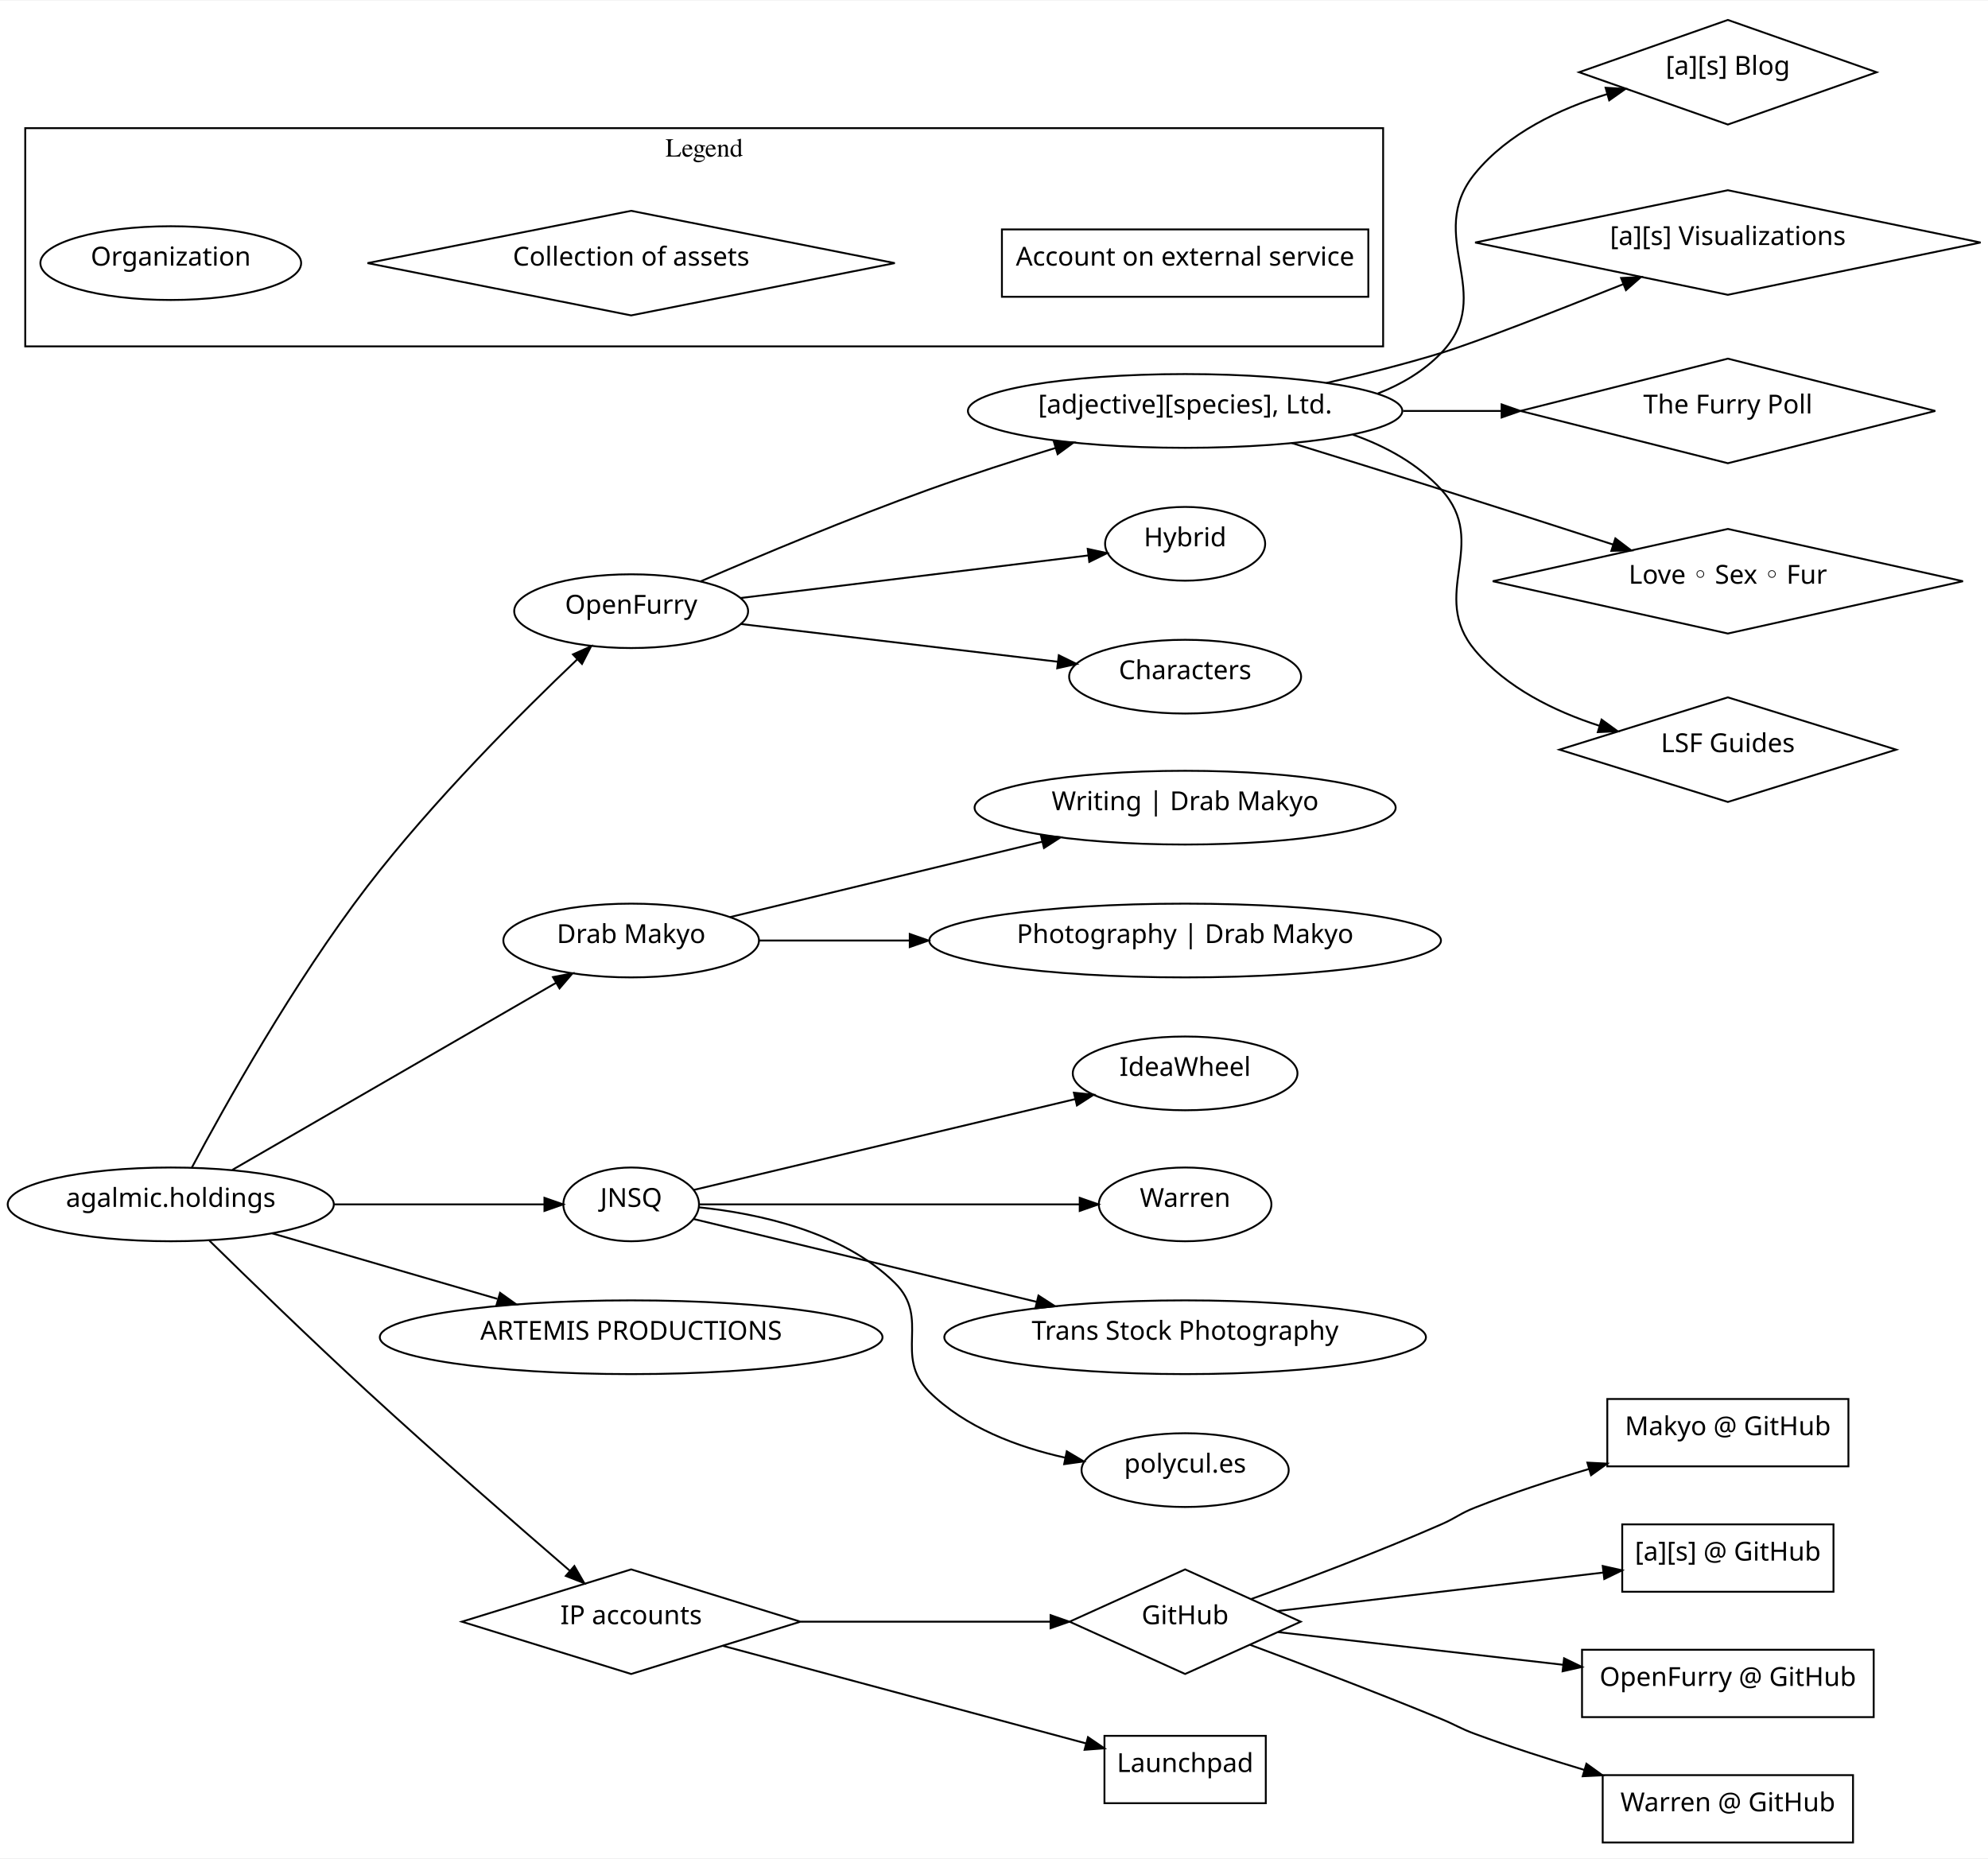
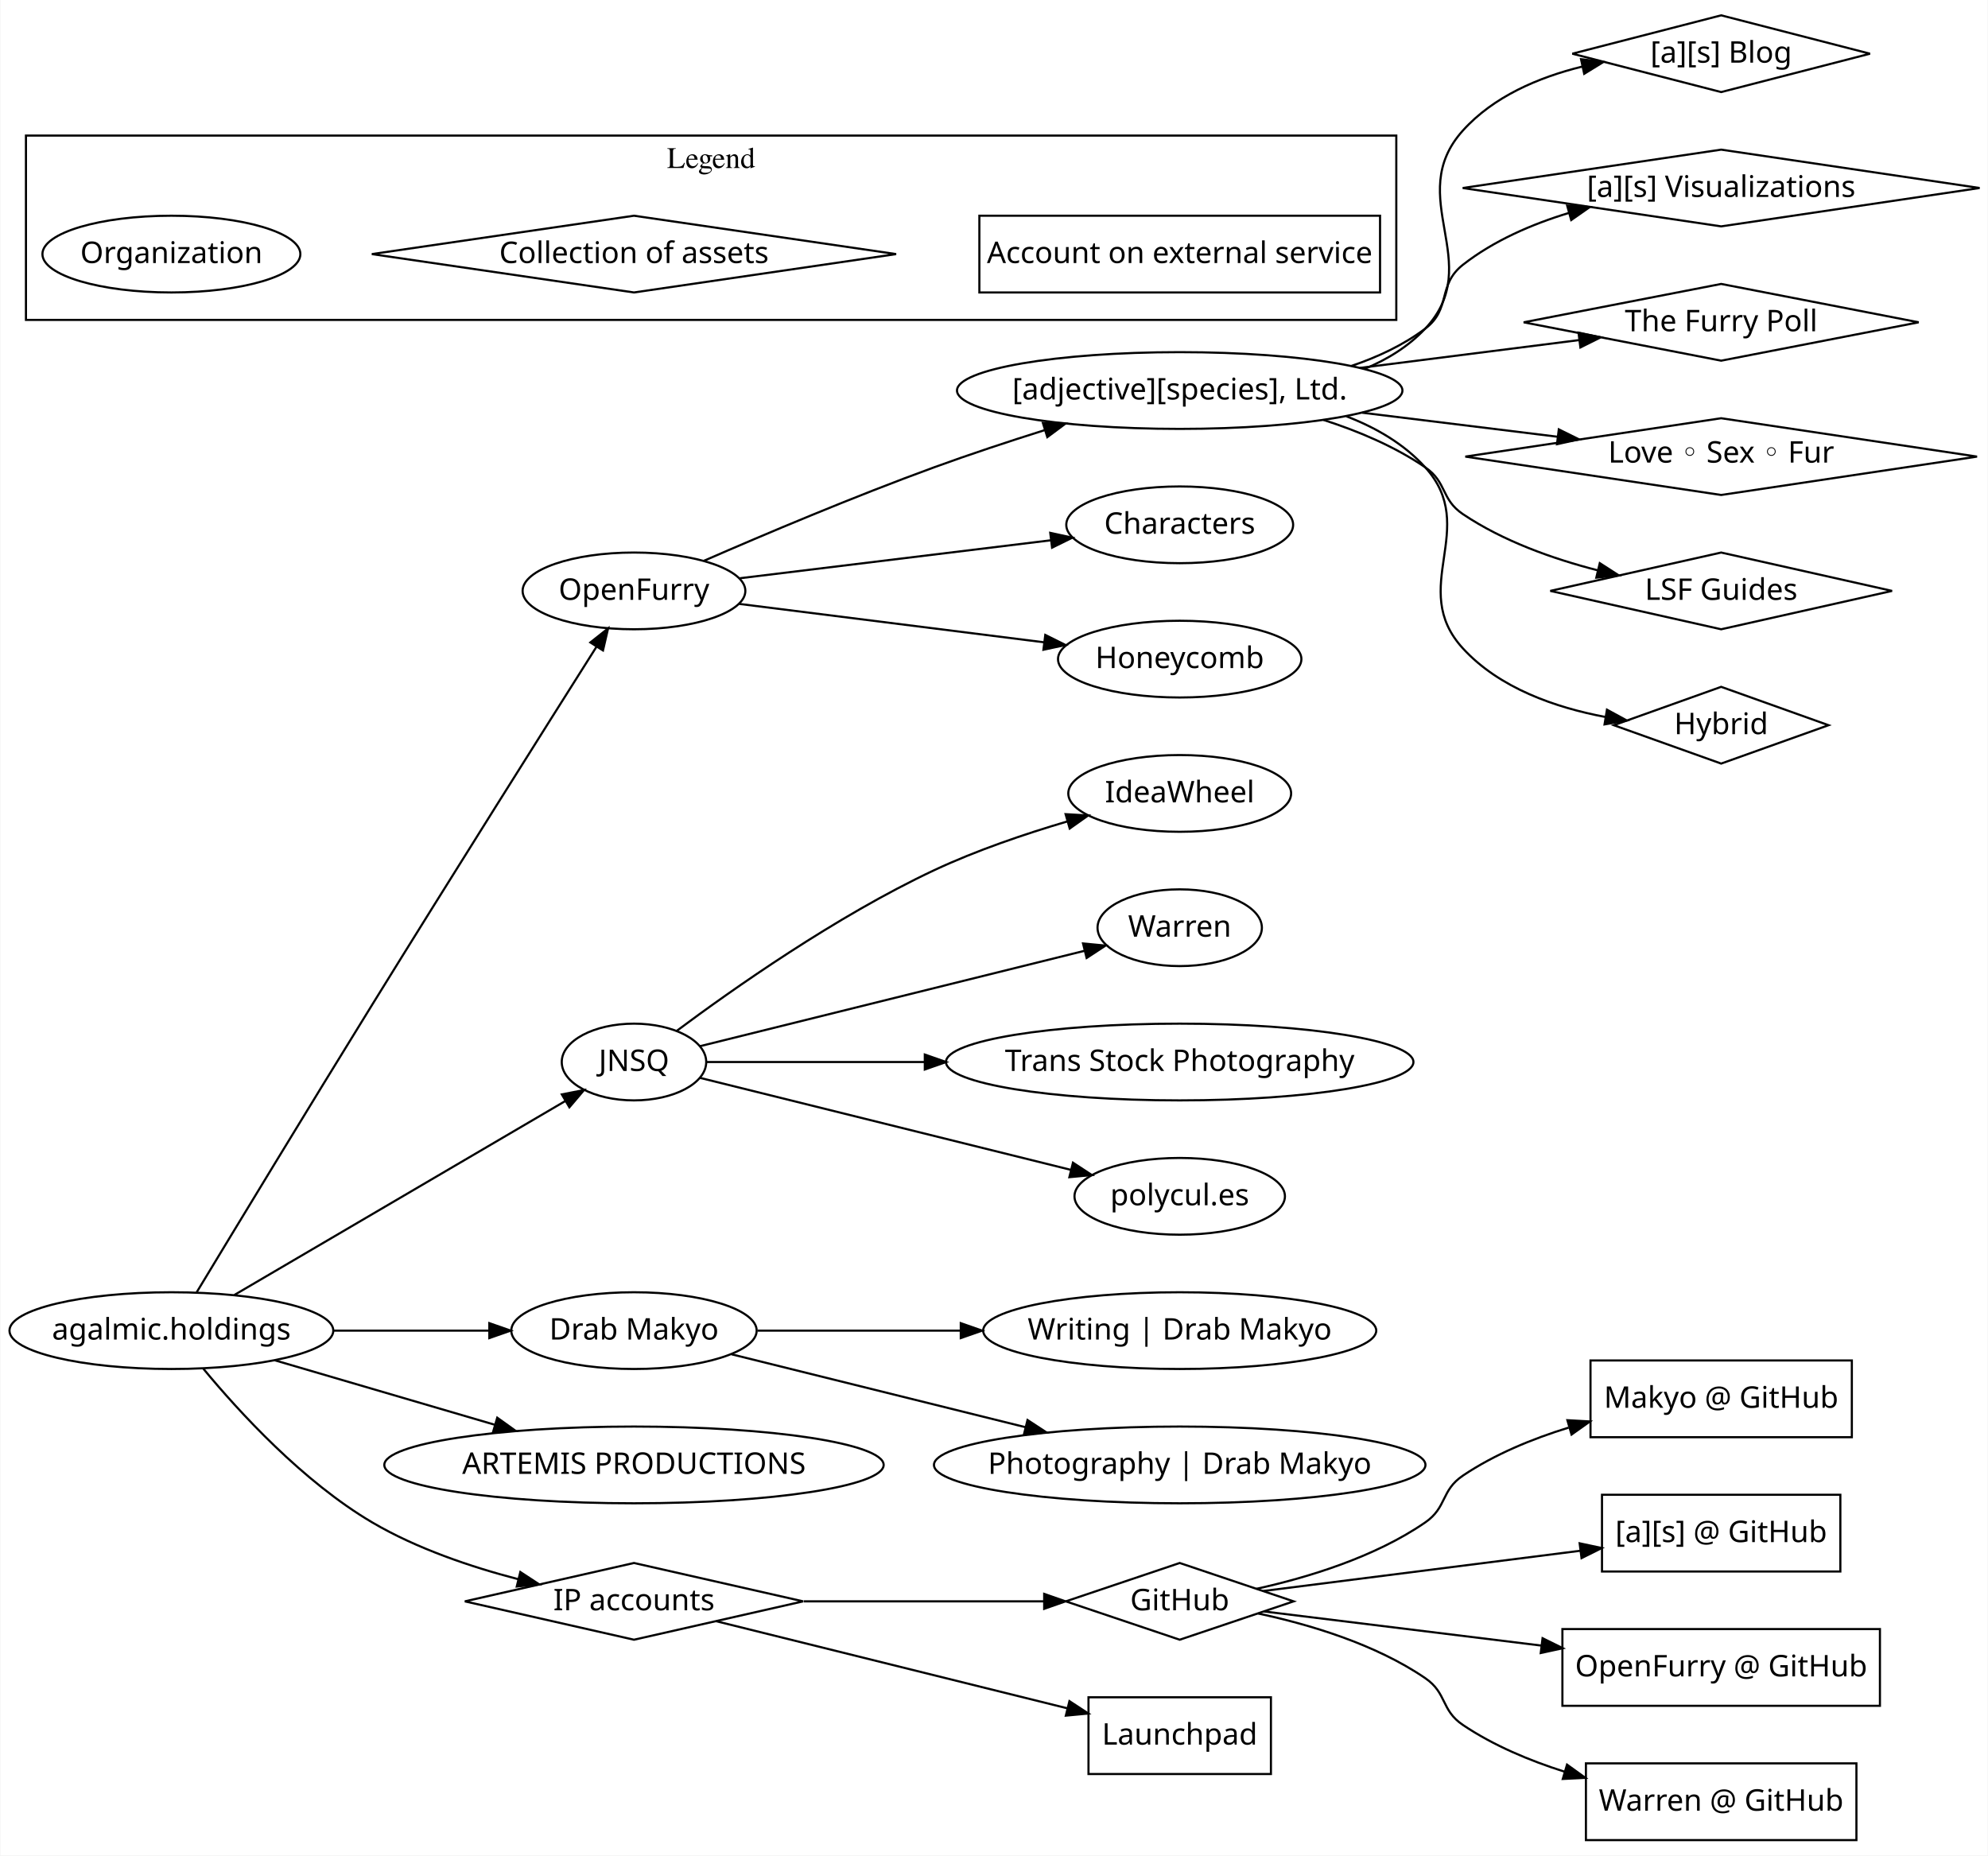
- <svg xmlns="http://www.w3.org/2000/svg" xmlns:xlink="http://www.w3.org/1999/xlink" width="539pt" height="504pt" viewBox="0.00 0.00 539.35 504.00">
-   <g id="graph0" class="graph" transform="scale(0.507743 0.507743) rotate(0) translate(4 988.629)">
-     <polygon fill="white" stroke="none" points="-4,4 -4,-988.629 1058.25,-988.629 1058.25,4 -4,4" />
+ <svg xmlns="http://www.w3.org/2000/svg" xmlns:xlink="http://www.w3.org/1999/xlink" width="540pt" height="504pt" viewBox="0.00 0.00 539.80 504.00">
+   <g id="graph0" class="graph" transform="scale(0.579044 0.579044) rotate(0) translate(4 866.4)">
+     <polygon fill="white" stroke="none" points="-4,4 -4,-866.4 928.229,-866.4 928.229,4 -4,4" />
    <g id="clust1" class="cluster">
-       <polygon fill="none" stroke="black" points="9.484,-803.858 9.484,-920.467 735.051,-920.467 735.051,-803.858 9.484,-803.858" />
-       <text text-anchor="middle" x="372.267" y="-905.267" font-family="Times,serif" font-size="14.00">Legend</text>
+       <polygon fill="none" stroke="black" points="8,-716.33 8,-802.803 650.83,-802.803 650.83,-716.33 8,-716.33" />
+       <text text-anchor="middle" x="329.415" y="-787.603" font-family="Times,serif" font-size="14.00">Legend</text>
    </g>
    <g id="node1" class="node">
      <g id="a_node1">
        <a xlink:href="http://agalmic.holdings" xlink:title="agalmic.holdings">
-           <ellipse fill="none" stroke="black" cx="87.248" cy="-345.352" rx="87.139" ry="19.705" />
-           <text text-anchor="middle" x="87.248" y="-344.013" font-family="Antykwa Torunska" font-size="14.00">agalmic.holdings</text>
+           <ellipse fill="none" stroke="black" cx="76.229" cy="-242.207" rx="75.959" ry="18" />
+           <text text-anchor="middle" x="76.229" y="-238.007" font-family="Antykwa Torunska" font-size="14.00">agalmic.holdings</text>
        </a>
      </g>
    </g>
    <g id="node2" class="node">
      <g id="a_node2">
        <a xlink:href="http://openfurry.org" xlink:title="OpenFurry">
-           <ellipse fill="none" stroke="black" cx="333.248" cy="-662.352" rx="62.495" ry="19.705" />
-           <text text-anchor="middle" x="333.248" y="-661.013" font-family="Antykwa Torunska" font-size="14.00">OpenFurry</text>
+           <ellipse fill="none" stroke="black" cx="293.229" cy="-589.207" rx="52.245" ry="18" />
+           <text text-anchor="middle" x="293.229" y="-585.007" font-family="Antykwa Torunska" font-size="14.00">OpenFurry</text>
        </a>
      </g>
    </g>
    <g id="edge1" class="edge">
-       <path fill="none" stroke="black" d="M98.401,-364.821C115.736,-397.338 152.999,-464.172 192.315,-515.352 227.388,-561.009 274.697,-608.27 304.333,-636.486" />
-       <polygon fill="black" stroke="black" points="302.163,-639.251 311.834,-643.58 306.973,-634.166 302.163,-639.251" />
-     </g>
-     <g id="node11" class="node">
-       <g id="a_node11">
-         <a xlink:href="http://drab-makyo.com" xlink:title="Drab Makyo">
-           <ellipse fill="none" stroke="black" cx="333.248" cy="-486.352" rx="68.3" ry="19.705" />
-           <text text-anchor="middle" x="333.248" y="-485.013" font-family="Antykwa Torunska" font-size="14.00">Drab Makyo</text>
-         </a>
-       </g>
-     </g>
-     <g id="edge10" class="edge">
-       <path fill="none" stroke="black" d="M120.147,-363.785C164.564,-389.452 244.98,-435.922 293.012,-463.679" />
-       <polygon fill="black" stroke="black" points="291.468,-466.828 301.877,-468.801 294.97,-460.768 291.468,-466.828" />
+       <path fill="none" stroke="black" d="M88.066,-260.154C105.376,-288.784 140.384,-346.526 170.493,-395.207 207.707,-455.374 251.996,-525.617 275.55,-562.867" />
+       <polygon fill="black" stroke="black" points="272.77,-565.02 281.074,-571.6 278.686,-561.278 272.77,-565.02" />
+     </g>
+     <g id="node13" class="node">
+       <g id="a_node13">
+         <a xlink:href="http://jnsq.us" xlink:title="JNSQ">
+           <ellipse fill="none" stroke="black" cx="293.229" cy="-368.207" rx="33.886" ry="18" />
+           <text text-anchor="middle" x="293.229" y="-364.007" font-family="Antykwa Torunska" font-size="14.00">JNSQ</text>
+         </a>
+       </g>
+     </g>
+     <g id="edge15" class="edge">
+       <path fill="none" stroke="black" d="M105.779,-258.938C146.112,-282.575 219.489,-325.578 261.152,-349.994" />
+       <polygon fill="black" stroke="black" points="259.388,-353.017 269.785,-355.053 262.927,-346.978 259.388,-353.017" />
    </g>
    <g id="node14" class="node">
      <g id="a_node14">
-         <a xlink:href="http://jnsq.us" xlink:title="JNSQ">
-           <ellipse fill="none" stroke="black" cx="333.248" cy="-345.352" rx="36.241" ry="19.705" />
-           <text text-anchor="middle" x="333.248" y="-344.013" font-family="Antykwa Torunska" font-size="14.00">JNSQ</text>
-         </a>
-       </g>
-     </g>
-     <g id="edge13" class="edge">
-       <path fill="none" stroke="black" d="M174.617,-345.352C212.43,-345.352 255.249,-345.352 286.706,-345.352" />
-       <polygon fill="black" stroke="black" points="286.915,-348.852 296.915,-345.352 286.915,-341.852 286.915,-348.852" />
-     </g>
-     <g id="node19" class="node">
-       <g id="a_node19">
+         <a xlink:href="http://drab-makyo.com" xlink:title="Drab Makyo">
+           <ellipse fill="none" stroke="black" cx="293.229" cy="-242.207" rx="57.558" ry="18" />
+           <text text-anchor="middle" x="293.229" y="-238.007" font-family="Antykwa Torunska" font-size="14.00">Drab Makyo</text>
+         </a>
+       </g>
+     </g>
+     <g id="edge12" class="edge">
+       <path fill="none" stroke="black" d="M152.426,-242.207C176.159,-242.207 202.209,-242.207 225.324,-242.207" />
+       <polygon fill="black" stroke="black" points="225.376,-245.707 235.376,-242.207 225.376,-238.707 225.376,-245.707" />
+     </g>
+     <g id="node20" class="node">
+       <g id="a_node20">
        <a xlink:href="http://artemis.productions" xlink:title="ARTEMIS PRODUCTIONS">
-           <ellipse fill="none" stroke="black" cx="333.248" cy="-274.352" rx="134.3" ry="19.705" />
-           <text text-anchor="middle" x="333.248" y="-273.013" font-family="Antykwa Torunska" font-size="14.00">ARTEMIS PRODUCTIONS</text>
-         </a>
-       </g>
-     </g>
-     <g id="edge18" class="edge">
-       <path fill="none" stroke="black" d="M141.494,-329.858C176.763,-319.595 223.415,-306.02 261.755,-294.864" />
-       <polygon fill="black" stroke="black" points="263.196,-298.09 271.82,-291.936 261.24,-291.369 263.196,-298.09" />
-     </g>
-     <g id="node20" class="node">
-       <polygon fill="none" stroke="black" points="333.248,-150.297 242.793,-122.352 333.248,-94.407 423.704,-122.352 333.248,-150.297" />
-       <text text-anchor="middle" x="333.248" y="-121.013" font-family="Antykwa Torunska" font-size="14.00">IP accounts</text>
+           <ellipse fill="none" stroke="black" cx="293.229" cy="-179.207" rx="117.124" ry="18" />
+           <text text-anchor="middle" x="293.229" y="-175.007" font-family="Antykwa Torunska" font-size="14.00">ARTEMIS PRODUCTIONS</text>
+         </a>
+       </g>
    </g>
    <g id="edge19" class="edge">
-       <path fill="none" stroke="black" d="M107.949,-325.916C128.694,-305.569 162.429,-272.82 192.315,-245.352 228.884,-211.74 271.933,-174.194 300.529,-149.528" />
-       <polygon fill="black" stroke="black" points="302.9,-152.105 308.193,-142.927 298.332,-146.801 302.9,-152.105" />
+       <path fill="none" stroke="black" d="M124.678,-228.303C155.067,-219.398 194.883,-207.731 228.076,-198.005" />
+       <polygon fill="black" stroke="black" points="229.084,-201.357 237.696,-195.186 227.116,-194.639 229.084,-201.357" />
+     </g>
+     <g id="node21" class="node">
+       <polygon fill="none" stroke="black" points="293.229,-133.207 213.886,-115.207 293.229,-97.207 372.572,-115.207 293.229,-133.207" />
+       <text text-anchor="middle" x="293.229" y="-111.007" font-family="Antykwa Torunska" font-size="14.00">IP accounts</text>
+     </g>
+     <g id="edge20" class="edge">
+       <path fill="none" stroke="black" d="M91.161,-224.403C107.921,-204.134 137.902,-171.36 170.493,-152.207 191.384,-139.929 216.724,-131.379 238.865,-125.617" />
+       <polygon fill="black" stroke="black" points="239.918,-128.962 248.785,-123.163 238.237,-122.167 239.918,-128.962" />
    </g>
    <g id="node3" class="node">
      <g id="a_node3">
        <a xlink:href="http://adjectivespecies.com" xlink:title="[adjective][species], Ltd.">
-           <ellipse fill="none" stroke="black" cx="629.248" cy="-769.352" rx="116.057" ry="19.705" />
-           <text text-anchor="middle" x="629.248" y="-768.013" font-family="Antykwa Torunska" font-size="14.00">[adjective][species], Ltd.</text>
+           <ellipse fill="none" stroke="black" cx="549.229" cy="-683.207" rx="104.475" ry="18" />
+           <text text-anchor="middle" x="549.229" y="-679.007" font-family="Antykwa Torunska" font-size="14.00">[adjective][species], Ltd.</text>
        </a>
      </g>
    </g>
    <g id="edge2" class="edge">
-       <path fill="none" stroke="black" d="M370.319,-678.265C402.142,-692.042 449.934,-712.096 492.398,-727.352 514.157,-735.169 538.177,-742.888 559.893,-749.534" />
-       <polygon fill="black" stroke="black" points="559.106,-752.953 569.691,-752.509 561.139,-746.255 559.106,-752.953" />
+       <path fill="none" stroke="black" d="M326.134,-603.375C354.28,-615.648 396.547,-633.531 434.089,-647.207 450.736,-653.27 468.955,-659.288 485.854,-664.619" />
+       <polygon fill="black" stroke="black" points="485.04,-668.031 495.629,-667.673 487.127,-661.35 485.04,-668.031" />
+     </g>
+     <g id="node10" class="node">
+       <g id="a_node10">
+         <a xlink:href="http://characters.openfurry.org" xlink:title="Characters">
+           <ellipse fill="none" stroke="black" cx="549.229" cy="-620.207" rx="53.214" ry="18" />
+           <text text-anchor="middle" x="549.229" y="-616.007" font-family="Antykwa Torunska" font-size="14.00">Characters</text>
+         </a>
+       </g>
+     </g>
+     <g id="edge9" class="edge">
+       <path fill="none" stroke="black" d="M342.902,-595.147C384.464,-600.219 444.388,-607.533 488.78,-612.951" />
+       <polygon fill="black" stroke="black" points="488.504,-616.443 498.855,-614.18 489.352,-609.495 488.504,-616.443" />
+     </g>
+     <g id="node11" class="node">
+       <g id="a_node11">
+         <a xlink:href="https://honeycomb.cafe" xlink:title="Honeycomb">
+           <ellipse fill="none" stroke="black" cx="549.229" cy="-557.207" rx="57.091" ry="18" />
+           <text text-anchor="middle" x="549.229" y="-553.007" font-family="Antykwa Torunska" font-size="14.00">Honeycomb</text>
+         </a>
+       </g>
+     </g>
+     <g id="edge10" class="edge">
+       <path fill="none" stroke="black" d="M342.602,-583.112C383.197,-577.998 441.462,-570.657 485.613,-565.095" />
+       <polygon fill="black" stroke="black" points="486.174,-568.552 495.658,-563.83 485.299,-561.607 486.174,-568.552" />
+     </g>
+     <g id="node4" class="node">
+       <g id="a_node4">
+         <a xlink:href="http://adjectivespecies.com" xlink:title="[a][s] Blog">
+           <polygon fill="none" stroke="black" points="803.229,-859.207 733.415,-841.207 803.229,-823.207 873.043,-841.207 803.229,-859.207" />
+           <text text-anchor="middle" x="803.229" y="-837.007" font-family="Antykwa Torunska" font-size="14.00">[a][s] Blog</text>
+         </a>
+       </g>
+     </g>
+     <g id="edge3" class="edge">
+       <path fill="none" stroke="black" d="M636.003,-693.386C646.645,-697.793 656.521,-703.87 664.369,-712.207 693.212,-742.845 653.918,-773.964 682.105,-805.207 696.455,-821.112 717.521,-830.109 738.02,-835.159" />
+       <polygon fill="black" stroke="black" points="737.49,-838.625 748.005,-837.333 738.979,-831.786 737.49,-838.625" />
+     </g>
+     <g id="node5" class="node">
+       <g id="a_node5">
+         <a xlink:href="http://vis.adjectivespecies.com" xlink:title="[a][s] Visualizations">
+           <polygon fill="none" stroke="black" points="803.229,-796.207 681.981,-778.207 803.229,-760.207 924.477,-778.207 803.229,-796.207" />
+           <text text-anchor="middle" x="803.229" y="-774.007" font-family="Antykwa Torunska" font-size="14.00">[a][s] Visualizations</text>
+         </a>
+       </g>
+     </g>
+     <g id="edge4" class="edge">
+       <path fill="none" stroke="black" d="M629.751,-694.735C642.104,-698.898 654.141,-704.546 664.369,-712.207 676.767,-721.492 669.907,-732.661 682.105,-742.207 696.499,-753.471 714.371,-761.219 731.892,-766.545" />
+       <polygon fill="black" stroke="black" points="730.991,-769.928 741.565,-769.262 732.884,-763.188 730.991,-769.928" />
+     </g>
+     <g id="node6" class="node">
+       <g id="a_node6">
+         <a xlink:href="https://furrypoll.com" xlink:title="The Furry Poll">
+           <polygon fill="none" stroke="black" points="803.229,-733.207 710.578,-715.207 803.229,-697.207 895.88,-715.207 803.229,-733.207" />
+           <text text-anchor="middle" x="803.229" y="-711.007" font-family="Antykwa Torunska" font-size="14.00">The Furry Poll</text>
+         </a>
+       </g>
+     </g>
+     <g id="edge5" class="edge">
+       <path fill="none" stroke="black" d="M633.791,-693.818C667.275,-698.069 705.285,-702.896 736.714,-706.887" />
+       <polygon fill="black" stroke="black" points="736.311,-710.364 746.673,-708.152 737.193,-703.42 736.311,-710.364" />
+     </g>
+     <g id="node7" class="node">
+       <g id="a_node7">
+         <a xlink:href="http://lovesexfur.com" xlink:title="Love ◦ Sex ◦ Fur">
+           <polygon fill="none" stroke="black" points="803.229,-670.207 683.204,-652.207 803.229,-634.207 923.254,-652.207 803.229,-670.207" />
+           <text text-anchor="middle" x="803.229" y="-649.384" font-family="Antykwa Torunska" font-size="14.00">Love ◦ Sex ◦ Fur</text>
+         </a>
+       </g>
+     </g>
+     <g id="edge6" class="edge">
+       <path fill="none" stroke="black" d="M634.842,-672.798C664.516,-669.147 697.636,-665.073 726.532,-661.518" />
+       <polygon fill="black" stroke="black" points="727.066,-664.979 736.564,-660.284 726.211,-658.032 727.066,-664.979" />
+     </g>
+     <g id="node8" class="node">
+       <g id="a_node8">
+         <a xlink:href="http://guides.lovesexfur.com" xlink:title="LSF Guides">
+           <polygon fill="none" stroke="black" points="803.229,-607.207 723.066,-589.207 803.229,-571.207 883.392,-589.207 803.229,-607.207" />
+           <text text-anchor="middle" x="803.229" y="-585.007" font-family="Antykwa Torunska" font-size="14.00">LSF Guides</text>
+         </a>
+       </g>
+     </g>
+     <g id="edge7" class="edge">
+       <path fill="none" stroke="black" d="M616.64,-669.425C633.119,-664.131 650.125,-656.929 664.369,-647.207 674.743,-640.126 671.681,-632.212 682.105,-625.207 700.902,-612.574 724.257,-604.263 745.363,-598.848" />
+       <polygon fill="black" stroke="black" points="746.288,-602.226 755.194,-596.488 744.653,-595.419 746.288,-602.226" />
    </g>
    <g id="node9" class="node">
      <g id="a_node9">
        <a xlink:href="http://hybrid.ink" xlink:title="Hybrid">
-           <ellipse fill="none" stroke="black" cx="629.248" cy="-698.352" rx="42.766" ry="19.705" />
-           <text text-anchor="middle" x="629.248" y="-697.013" font-family="Antykwa Torunska" font-size="14.00">Hybrid</text>
+           <polygon fill="none" stroke="black" points="803.229,-544.207 752.864,-526.207 803.229,-508.207 853.595,-526.207 803.229,-544.207" />
+           <text text-anchor="middle" x="803.229" y="-522.007" font-family="Antykwa Torunska" font-size="14.00">Hybrid</text>
        </a>
      </g>
    </g>
    <g id="edge8" class="edge">
-       <path fill="none" stroke="black" d="M391.633,-669.378C445.682,-675.997 525.868,-685.815 577.6,-692.15" />
-       <polygon fill="black" stroke="black" points="577.2,-695.627 587.551,-693.368 578.051,-688.679 577.2,-695.627" />
-     </g>
-     <g id="node10" class="node">
-       <g id="a_node10">
-         <a xlink:href="http://characters.openfurry.org" xlink:title="Characters">
-           <ellipse fill="none" stroke="black" cx="629.248" cy="-627.352" rx="61.98" ry="19.705" />
-           <text text-anchor="middle" x="629.248" y="-626.013" font-family="Antykwa Torunska" font-size="14.00">Characters</text>
-         </a>
-       </g>
-     </g>
-     <g id="edge9" class="edge">
-       <path fill="none" stroke="black" d="M391.633,-655.52C440.277,-649.729 510.092,-641.418 561.282,-635.324" />
-       <polygon fill="black" stroke="black" points="561.743,-638.794 571.259,-634.136 560.916,-631.843 561.743,-638.794" />
-     </g>
-     <g id="node4" class="node">
-       <g id="a_node4">
-         <a xlink:href="http://adjectivespecies.com" xlink:title="[a][s] Blog">
-           <polygon fill="none" stroke="black" points="919.248,-978.297 839.755,-950.352 919.248,-922.407 998.741,-950.352 919.248,-978.297" />
-           <text text-anchor="middle" x="919.248" y="-949.013" font-family="Antykwa Torunska" font-size="14.00">[a][s] Blog</text>
-         </a>
-       </g>
-     </g>
-     <g id="edge3" class="edge">
-       <path fill="none" stroke="black" d="M732.235,-778.683C744.916,-783.621 756.702,-790.594 766.099,-800.352 796.218,-831.628 756.683,-862.787 784.228,-896.352 801.866,-917.845 829.355,-930.85 854.857,-938.687" />
-       <polygon fill="black" stroke="black" points="853.932,-942.062 864.509,-941.444 855.855,-935.332 853.932,-942.062" />
-     </g>
-     <g id="node5" class="node">
-       <g id="a_node5">
-         <a xlink:href="http://vis.adjectivespecies.com" xlink:title="[a][s] Visualizations">
-           <polygon fill="none" stroke="black" points="919.248,-887.297 784.207,-859.352 919.248,-831.407 1054.29,-859.352 919.248,-887.297" />
-           <text text-anchor="middle" x="919.248" y="-858.013" font-family="Antykwa Torunska" font-size="14.00">[a][s] Visualizations</text>
-         </a>
-       </g>
-     </g>
-     <g id="edge4" class="edge">
-       <path fill="none" stroke="black" d="M704.796,-784.31C724.856,-788.891 746.437,-794.331 766.099,-800.352 784.874,-806.101 827.924,-822.922 863.457,-837.139" />
-       <polygon fill="black" stroke="black" points="862.196,-840.404 872.78,-840.878 864.801,-833.907 862.196,-840.404" />
-     </g>
-     <g id="node6" class="node">
-       <g id="a_node6">
-         <a xlink:href="https://furrypoll.com" xlink:title="The Furry Poll">
-           <polygon fill="none" stroke="black" points="919.248,-797.297 808.42,-769.352 919.248,-741.407 1030.08,-769.352 919.248,-797.297" />
-           <text text-anchor="middle" x="919.248" y="-768.013" font-family="Antykwa Torunska" font-size="14.00">The Furry Poll</text>
-         </a>
-       </g>
-     </g>
-     <g id="edge5" class="edge">
-       <path fill="none" stroke="black" d="M745.73,-769.352C762.997,-769.352 780.835,-769.352 798.195,-769.352" />
-       <polygon fill="black" stroke="black" points="798.354,-772.852 808.354,-769.352 798.354,-765.852 798.354,-772.852" />
-     </g>
-     <g id="node7" class="node">
-       <g id="a_node7">
-         <a xlink:href="http://lovesexfur.com" xlink:title="Love ◦ Sex ◦ Fur">
-           <polygon fill="none" stroke="black" points="919.248,-706.297 793.616,-678.352 919.248,-650.407 1044.88,-678.352 919.248,-706.297" />
-           <text text-anchor="middle" x="919.248" y="-677.013" font-family="Antykwa Torunska" font-size="14.00">Love ◦ Sex ◦ Fur</text>
-         </a>
-       </g>
-     </g>
-     <g id="edge6" class="edge">
-       <path fill="none" stroke="black" d="M686.145,-752.232C710.695,-744.671 739.85,-735.636 766.099,-727.352 796.401,-717.789 830.033,-706.978 857.956,-697.948" />
-       <polygon fill="black" stroke="black" points="859.143,-701.243 867.579,-694.834 856.988,-694.583 859.143,-701.243" />
-     </g>
-     <g id="node8" class="node">
-       <g id="a_node8">
-         <a xlink:href="http://guides.lovesexfur.com" xlink:title="LSF Guides">
-           <polygon fill="none" stroke="black" points="919.248,-616.297 829.283,-588.352 919.248,-560.407 1009.21,-588.352 919.248,-616.297" />
-           <text text-anchor="middle" x="919.248" y="-587.013" font-family="Antykwa Torunska" font-size="14.00">LSF Guides</text>
-         </a>
-       </g>
-     </g>
-     <g id="edge7" class="edge">
-       <path fill="none" stroke="black" d="M718.89,-756.696C736.573,-750.426 753.54,-741.124 766.099,-727.352 792.42,-698.489 759.034,-671.204 784.228,-641.352 801.035,-621.437 826.35,-608.954 850.467,-601.152" />
-       <polygon fill="black" stroke="black" points="851.771,-604.415 860.342,-598.187 849.758,-597.711 851.771,-604.415" />
+       <path fill="none" stroke="black" d="M627.393,-671.116C641.284,-665.786 654.471,-658.146 664.369,-647.207 690.262,-618.591 656.007,-590.636 682.105,-562.207 699.174,-543.612 725.421,-534.476 749.031,-530.045" />
+       <polygon fill="black" stroke="black" points="749.65,-533.491 758.953,-528.421 748.519,-526.583 749.65,-533.491" />
    </g>
    <g id="node12" class="node">
      <g id="a_node12">
-         <a xlink:href="http://writing.drab-makyo.com" xlink:title="Writing | Drab Makyo">
-           <ellipse fill="none" stroke="black" cx="629.248" cy="-557.352" rx="112.497" ry="19.705" />
-           <text text-anchor="middle" x="629.248" y="-556.013" font-family="Antykwa Torunska" font-size="14.00">Writing | Drab Makyo</text>
+         <a xlink:href="http://ideas.openfurry.org" xlink:title="IdeaWheel">
+           <ellipse fill="none" stroke="black" cx="549.229" cy="-494.207" rx="52.271" ry="18" />
+           <text text-anchor="middle" x="549.229" y="-490.007" font-family="Antykwa Torunska" font-size="14.00">IdeaWheel</text>
        </a>
      </g>
    </g>
    <g id="edge11" class="edge">
-       <path fill="none" stroke="black" d="M386.133,-498.882C432.36,-510.046 500.58,-526.52 552.834,-539.14" />
-       <polygon fill="black" stroke="black" points="552.186,-542.584 562.729,-541.529 553.83,-535.779 552.186,-542.584" />
-     </g>
-     <g id="node13" class="node">
-       <g id="a_node13">
-         <a xlink:href="http://makyo.photography" xlink:title="Photography | Drab Makyo">
-           <ellipse fill="none" stroke="black" cx="629.248" cy="-486.352" rx="136.702" ry="19.705" />
-           <text text-anchor="middle" x="629.248" y="-485.013" font-family="Antykwa Torunska" font-size="14.00">Photography | Drab Makyo</text>
-         </a>
-       </g>
-     </g>
-     <g id="edge12" class="edge">
-       <path fill="none" stroke="black" d="M401.698,-486.352C425.705,-486.352 453.762,-486.352 481.794,-486.352" />
-       <polygon fill="black" stroke="black" points="482.112,-489.852 492.112,-486.352 482.112,-482.852 482.112,-489.852" />
+       <path fill="none" stroke="black" d="M313.189,-382.757C339.229,-402.177 388.082,-436.623 434.089,-458.207 453.802,-467.455 476.502,-475.164 496.441,-481.044" />
+       <polygon fill="black" stroke="black" points="495.705,-484.474 506.283,-483.867 497.635,-477.746 495.705,-484.474" />
+     </g>
+     <g id="node17" class="node">
+       <g id="a_node17">
+         <a xlink:href="https://warren.community" xlink:title="Warren">
+           <ellipse fill="none" stroke="black" cx="549.229" cy="-431.207" rx="38.551" ry="18" />
+           <text text-anchor="middle" x="549.229" y="-427.007" font-family="Antykwa Torunska" font-size="14.00">Warren</text>
+         </a>
+       </g>
+     </g>
+     <g id="edge16" class="edge">
+       <path fill="none" stroke="black" d="M324.113,-375.619C368.741,-386.688 453.055,-407.6 504.583,-420.381" />
+       <polygon fill="black" stroke="black" points="503.881,-423.813 514.43,-422.823 505.566,-417.019 503.881,-423.813" />
+     </g>
+     <g id="node18" class="node">
+       <g id="a_node18">
+         <a xlink:href="http://transstock.photography" xlink:title="Trans Stock Photography">
+           <ellipse fill="none" stroke="black" cx="549.229" cy="-368.207" rx="109.64" ry="18" />
+           <text text-anchor="middle" x="549.229" y="-364.007" font-family="Antykwa Torunska" font-size="14.00">Trans Stock Photography</text>
+         </a>
+       </g>
+     </g>
+     <g id="edge17" class="edge">
+       <path fill="none" stroke="black" d="M327.175,-368.207C353.482,-368.207 392.039,-368.207 429.613,-368.207" />
+       <polygon fill="black" stroke="black" points="429.654,-371.707 439.654,-368.207 429.654,-364.707 429.654,-371.707" />
+     </g>
+     <g id="node19" class="node">
+       <g id="a_node19">
+         <a xlink:href="http://polycul.es" xlink:title="polycul.es">
+           <ellipse fill="none" stroke="black" cx="549.229" cy="-305.207" rx="49.364" ry="18" />
+           <text text-anchor="middle" x="549.229" y="-301.007" font-family="Antykwa Torunska" font-size="14.00">polycul.es</text>
+         </a>
+       </g>
+     </g>
+     <g id="edge18" class="edge">
+       <path fill="none" stroke="black" d="M324.113,-360.794C366.897,-350.183 446.155,-330.524 498.032,-317.657" />
+       <polygon fill="black" stroke="black" points="499.16,-320.983 508.024,-315.179 497.475,-314.189 499.16,-320.983" />
    </g>
    <g id="node15" class="node">
      <g id="a_node15">
-         <a xlink:href="http://ideas.jnsq.us" xlink:title="IdeaWheel">
-           <ellipse fill="none" stroke="black" cx="629.248" cy="-415.352" rx="60.037" ry="19.705" />
-           <text text-anchor="middle" x="629.248" y="-414.013" font-family="Antykwa Torunska" font-size="14.00">IdeaWheel</text>
-         </a>
-       </g>
-     </g>
-     <g id="edge14" class="edge">
-       <path fill="none" stroke="black" d="M366.553,-353.043C415.584,-364.717 509.519,-387.083 570.494,-401.601" />
-       <polygon fill="black" stroke="black" points="569.819,-405.038 580.357,-403.949 571.44,-398.228 569.819,-405.038" />
+         <a xlink:href="http://writing.drab-makyo.com" xlink:title="Writing | Drab Makyo">
+           <ellipse fill="none" stroke="black" cx="549.229" cy="-242.207" rx="92.199" ry="18" />
+           <text text-anchor="middle" x="549.229" y="-238.007" font-family="Antykwa Torunska" font-size="14.00">Writing | Drab Makyo</text>
+         </a>
+       </g>
+     </g>
+     <g id="edge13" class="edge">
+       <path fill="none" stroke="black" d="M351.232,-242.207C379.212,-242.207 413.784,-242.207 446.116,-242.207" />
+       <polygon fill="black" stroke="black" points="446.524,-245.707 456.524,-242.207 446.524,-238.707 446.524,-245.707" />
    </g>
    <g id="node16" class="node">
      <g id="a_node16">
-         <a xlink:href="https://warren.community" xlink:title="Warren">
-           <ellipse fill="none" stroke="black" cx="629.248" cy="-345.352" rx="46.111" ry="19.705" />
-           <text text-anchor="middle" x="629.248" y="-344.013" font-family="Antykwa Torunska" font-size="14.00">Warren</text>
-         </a>
-       </g>
-     </g>
-     <g id="edge15" class="edge">
-       <path fill="none" stroke="black" d="M369.42,-345.352C419.848,-345.352 513.185,-345.352 572.917,-345.352" />
-       <polygon fill="black" stroke="black" points="572.931,-348.852 582.931,-345.352 572.931,-341.852 572.931,-348.852" />
-     </g>
-     <g id="node17" class="node">
-       <g id="a_node17">
-         <a xlink:href="http://transstock.photography" xlink:title="Trans Stock Photography">
-           <ellipse fill="none" stroke="black" cx="629.248" cy="-274.352" rx="128.67" ry="19.705" />
-           <text text-anchor="middle" x="629.248" y="-273.013" font-family="Antykwa Torunska" font-size="14.00">Trans Stock Photography</text>
-         </a>
-       </g>
-     </g>
-     <g id="edge16" class="edge">
-       <path fill="none" stroke="black" d="M366.553,-337.55C410.356,-326.972 489.997,-307.739 549.959,-293.258" />
-       <polygon fill="black" stroke="black" points="550.882,-296.636 559.781,-290.887 549.239,-289.832 550.882,-296.636" />
-     </g>
-     <g id="node18" class="node">
-       <g id="a_node18">
-         <a xlink:href="http://polycul.es" xlink:title="polycul.es">
-           <ellipse fill="none" stroke="black" cx="629.248" cy="-203.352" rx="55.353" ry="19.705" />
-           <text text-anchor="middle" x="629.248" y="-202.013" font-family="Antykwa Torunska" font-size="14.00">polycul.es</text>
-         </a>
-       </g>
-     </g>
-     <g id="edge17" class="edge">
-       <path fill="none" stroke="black" d="M369.342,-343.797C400.808,-340.545 446.206,-330.975 474.182,-303.352 493.409,-284.368 473.25,-264.415 492.398,-245.352 511.704,-226.132 539.609,-215.678 565.112,-210.003" />
-       <polygon fill="black" stroke="black" points="566.004,-213.394 575.115,-207.987 564.62,-206.532 566.004,-213.394" />
-     </g>
-     <g id="node21" class="node">
-       <polygon fill="none" stroke="black" points="629.248,-150.297 567.496,-122.352 629.248,-94.407 691.001,-122.352 629.248,-150.297" />
-       <text text-anchor="middle" x="629.248" y="-121.013" font-family="Antykwa Torunska" font-size="14.00">GitHub</text>
-     </g>
-     <g id="edge20" class="edge">
-       <path fill="none" stroke="black" d="M424.056,-122.352C466.775,-122.352 517.13,-122.352 557.145,-122.352" />
-       <polygon fill="black" stroke="black" points="557.348,-125.852 567.348,-122.352 557.348,-118.852 557.348,-125.852" />
+         <a xlink:href="http://makyo.photography" xlink:title="Photography | Drab Makyo">
+           <ellipse fill="none" stroke="black" cx="549.229" cy="-179.207" rx="115.281" ry="18" />
+           <text text-anchor="middle" x="549.229" y="-175.007" font-family="Antykwa Torunska" font-size="14.00">Photography | Drab Makyo</text>
+         </a>
+       </g>
+     </g>
+     <g id="edge14" class="edge">
+       <path fill="none" stroke="black" d="M339.054,-231.088C377.187,-221.63 432.641,-207.876 476.872,-196.905" />
+       <polygon fill="black" stroke="black" points="477.839,-200.272 486.702,-194.467 476.154,-193.477 477.839,-200.272" />
+     </g>
+     <g id="node22" class="node">
+       <polygon fill="none" stroke="black" points="549.229,-133.207 495.793,-115.207 549.229,-97.207 602.665,-115.207 549.229,-133.207" />
+       <text text-anchor="middle" x="549.229" y="-111.007" font-family="Antykwa Torunska" font-size="14.00">GitHub</text>
+     </g>
+     <g id="edge21" class="edge">
+       <path fill="none" stroke="black" d="M372.857,-115.207C409.035,-115.207 451.371,-115.207 485.382,-115.207" />
+       <polygon fill="black" stroke="black" points="485.654,-118.707 495.654,-115.207 485.654,-111.707 485.654,-118.707" />
+     </g>
+     <g id="node27" class="node">
+       <g id="a_node27">
+         <a xlink:href="https://launchpad.net/~makyo" xlink:title="Launchpad">
+           <polygon fill="none" stroke="black" points="592.019,-70.207 506.44,-70.207 506.44,-34.206 592.019,-34.206 592.019,-70.207" />
+           <text text-anchor="middle" x="549.229" y="-48.007" font-family="Antykwa Torunska" font-size="14.00">Launchpad</text>
+         </a>
+       </g>
+     </g>
+     <g id="edge26" class="edge">
+       <path fill="none" stroke="black" d="M331.708,-105.911C375.344,-95.087 447.67,-77.148 496.603,-65.011" />
+       <polygon fill="black" stroke="black" points="497.503,-68.394 506.366,-62.59 495.818,-61.6 497.503,-68.394" />
+     </g>
+     <g id="node23" class="node">
+       <g id="a_node23">
+         <a xlink:href="https://github.com/makyo" xlink:title="Makyo @ GitHub">
+           <polygon fill="none" stroke="black" points="864.527,-228.207 741.931,-228.207 741.931,-192.207 864.527,-192.207 864.527,-228.207" />
+           <text text-anchor="middle" x="803.229" y="-206.007" font-family="Antykwa Torunska" font-size="14.00">Makyo @ GitHub</text>
+         </a>
+       </g>
+     </g>
+     <g id="edge22" class="edge">
+       <path fill="none" stroke="black" d="M585.273,-121.096C609.145,-126.359 640.605,-135.847 664.369,-152.207 674.715,-159.328 671.681,-167.201 682.105,-174.207 696.908,-184.155 714.538,-191.423 731.67,-196.707" />
+       <polygon fill="black" stroke="black" points="731.096,-200.184 741.674,-199.595 733.037,-193.459 731.096,-200.184" />
+     </g>
+     <g id="node24" class="node">
+       <g id="a_node24">
+         <a xlink:href="https://github.com/adjspecies" xlink:title="[a][s] @ GitHub">
+           <polygon fill="none" stroke="black" points="859.137,-165.207 747.321,-165.207 747.321,-129.207 859.137,-129.207 859.137,-165.207" />
+           <text text-anchor="middle" x="803.229" y="-143.007" font-family="Antykwa Torunska" font-size="14.00">[a][s] @ GitHub</text>
+         </a>
+       </g>
+     </g>
+     <g id="edge23" class="edge">
+       <path fill="none" stroke="black" d="M588.502,-120.067C627.883,-125.067 689.961,-132.95 737.089,-138.935" />
+       <polygon fill="black" stroke="black" points="736.845,-142.432 747.206,-140.219 737.727,-135.488 736.845,-142.432" />
+     </g>
+     <g id="node25" class="node">
+       <g id="a_node25">
+         <a xlink:href="https://github.com/openfurry" xlink:title="OpenFurry @ GitHub">
+           <polygon fill="none" stroke="black" points="877.703,-102.207 728.755,-102.207 728.755,-66.207 877.703,-66.207 877.703,-102.207" />
+           <text text-anchor="middle" x="803.229" y="-80.007" font-family="Antykwa Torunska" font-size="14.00">OpenFurry @ GitHub</text>
+         </a>
+       </g>
+     </g>
+     <g id="edge24" class="edge">
+       <path fill="none" stroke="black" d="M588.777,-110.465C623.249,-106.224 674.955,-99.863 718.842,-94.464" />
+       <polygon fill="black" stroke="black" points="719.446,-97.917 728.944,-93.222 718.591,-90.969 719.446,-97.917" />
    </g>
    <g id="node26" class="node">
      <g id="a_node26">
-         <a xlink:href="https://launchpad.net/~makyo" xlink:title="Launchpad">
-           <polygon fill="none" stroke="black" points="672.351,-61.352 586.146,-61.352 586.146,-25.352 672.351,-25.352 672.351,-61.352" />
-           <text text-anchor="middle" x="629.248" y="-42.013" font-family="Antykwa Torunska" font-size="14.00">Launchpad</text>
+         <a xlink:href="https://github.com/warren-community" xlink:title="Warren @ GitHub">
+           <polygon fill="none" stroke="black" points="866.676,-39.206 739.782,-39.206 739.782,-3.207 866.676,-3.207 866.676,-39.206" />
+           <text text-anchor="middle" x="803.229" y="-17.006" font-family="Antykwa Torunska" font-size="14.00">Warren @ GitHub</text>
        </a>
      </g>
    </g>
    <g id="edge25" class="edge">
-       <path fill="none" stroke="black" d="M382.139,-109.483C435.445,-95.16 521.297,-72.091 576.22,-57.332" />
-       <polygon fill="black" stroke="black" points="577.352,-60.652 586.101,-54.677 575.535,-53.892 577.352,-60.652" />
-     </g>
-     <g id="node22" class="node">
-       <g id="a_node22">
-         <a xlink:href="https://github.com/makyo" xlink:title="Makyo @ GitHub">
-           <polygon fill="none" stroke="black" points="983.666,-241.352 854.831,-241.352 854.831,-205.352 983.666,-205.352 983.666,-241.352" />
-           <text text-anchor="middle" x="919.248" y="-222.013" font-family="Antykwa Torunska" font-size="14.00">Makyo @ GitHub</text>
-         </a>
-       </g>
-     </g>
-     <g id="edge21" class="edge">
-       <path fill="none" stroke="black" d="M664.388,-134.396C692.083,-144.411 731.984,-159.395 766.099,-174.352 774.338,-177.964 775.859,-180.053 784.228,-183.352 803.642,-191.003 825.124,-198.025 845.098,-203.978" />
-       <polygon fill="black" stroke="black" points="844.186,-207.358 854.767,-206.812 846.156,-200.64 844.186,-207.358" />
-     </g>
-     <g id="node23" class="node">
-       <g id="a_node23">
-         <a xlink:href="https://github.com/adjspecies" xlink:title="[a][s] @ GitHub">
-           <polygon fill="none" stroke="black" points="975.689,-174.352 862.808,-174.352 862.808,-138.352 975.689,-138.352 975.689,-174.352" />
-           <text text-anchor="middle" x="919.248" y="-155.013" font-family="Antykwa Torunska" font-size="14.00">[a][s] @ GitHub</text>
-         </a>
-       </g>
-     </g>
-     <g id="edge22" class="edge">
-       <path fill="none" stroke="black" d="M678.453,-128.043C726.216,-133.681 799.712,-142.358 852.749,-148.619" />
-       <polygon fill="black" stroke="black" points="852.394,-152.102 862.736,-149.798 853.215,-145.15 852.394,-152.102" />
-     </g>
-     <g id="node24" class="node">
-       <g id="a_node24">
-         <a xlink:href="https://github.com/openfurry" xlink:title="OpenFurry @ GitHub">
-           <polygon fill="none" stroke="black" points="997.173,-107.352 841.324,-107.352 841.324,-71.352 997.173,-71.352 997.173,-107.352" />
-           <text text-anchor="middle" x="919.248" y="-88.013" font-family="Antykwa Torunska" font-size="14.00">OpenFurry @ GitHub</text>
-         </a>
-       </g>
-     </g>
-     <g id="edge23" class="edge">
-       <path fill="none" stroke="black" d="M678.778,-116.791C720.321,-112.031 781.159,-105.06 831.117,-99.336" />
-       <polygon fill="black" stroke="black" points="831.741,-102.787 841.277,-98.171 830.944,-95.833 831.741,-102.787" />
-     </g>
-     <g id="node25" class="node">
-       <g id="a_node25">
-         <a xlink:href="https://github.com/warren-community" xlink:title="Warren @ GitHub">
-           <polygon fill="none" stroke="black" points="986.129,-40.352 852.368,-40.352 852.368,-4.352 986.129,-4.352 986.129,-40.352" />
-           <text text-anchor="middle" x="919.248" y="-21.013" font-family="Antykwa Torunska" font-size="14.00">Warren @ GitHub</text>
-         </a>
-       </g>
-     </g>
-     <g id="edge24" class="edge">
-       <path fill="none" stroke="black" d="M663.93,-109.994C691.533,-99.738 731.538,-84.582 766.099,-70.352 774.243,-66.999 775.964,-65.395 784.228,-62.352 802.941,-55.461 823.44,-48.875 842.654,-43.107" />
-       <polygon fill="black" stroke="black" points="843.675,-46.455 852.267,-40.257 841.685,-39.744 843.675,-46.455" />
-     </g>
-     <g id="node27" class="node">
-       <ellipse fill="none" stroke="black" cx="87.248" cy="-848.352" rx="69.672" ry="19.705" />
-       <text text-anchor="middle" x="87.248" y="-847.013" font-family="Antykwa Torunska" font-size="14.00">Organization</text>
+       <path fill="none" stroke="black" d="M586.049,-109.505C609.822,-104.436 640.858,-95.254 664.369,-79.207 674.743,-72.126 671.681,-64.212 682.105,-57.206 696.379,-47.613 713.282,-40.512 729.833,-35.279" />
+       <polygon fill="black" stroke="black" points="730.921,-38.608 739.514,-32.41 728.932,-31.896 730.921,-38.608" />
    </g>
    <g id="node28" class="node">
-       <polygon fill="none" stroke="black" points="333.248,-876.297 192.381,-848.352 333.248,-820.407 474.116,-848.352 333.248,-876.297" />
-       <text text-anchor="middle" x="333.248" y="-847.013" font-family="Antykwa Torunska" font-size="14.00">Collection of assets</text>
+       <ellipse fill="none" stroke="black" cx="76.229" cy="-747.207" rx="60.498" ry="18" />
+       <text text-anchor="middle" x="76.229" y="-743.007" font-family="Antykwa Torunska" font-size="14.00">Organization</text>
    </g>
    <g id="node29" class="node">
-       <polygon fill="none" stroke="black" points="727.137,-866.352 531.359,-866.352 531.359,-830.352 727.137,-830.352 727.137,-866.352" />
-       <text text-anchor="middle" x="629.248" y="-847.013" font-family="Antykwa Torunska" font-size="14.00">Account on external service</text>
+       <polygon fill="none" stroke="black" points="293.229,-765.207 170.256,-747.207 293.229,-729.207 416.202,-747.207 293.229,-765.207" />
+       <text text-anchor="middle" x="293.229" y="-743.007" font-family="Antykwa Torunska" font-size="14.00">Collection of assets</text>
+     </g>
+     <g id="node30" class="node">
+       <polygon fill="none" stroke="black" points="643.208,-765.207 455.251,-765.207 455.251,-729.207 643.208,-729.207 643.208,-765.207" />
+       <text text-anchor="middle" x="549.229" y="-743.007" font-family="Antykwa Torunska" font-size="14.00">Account on external service</text>
    </g>
  </g>
</svg>
